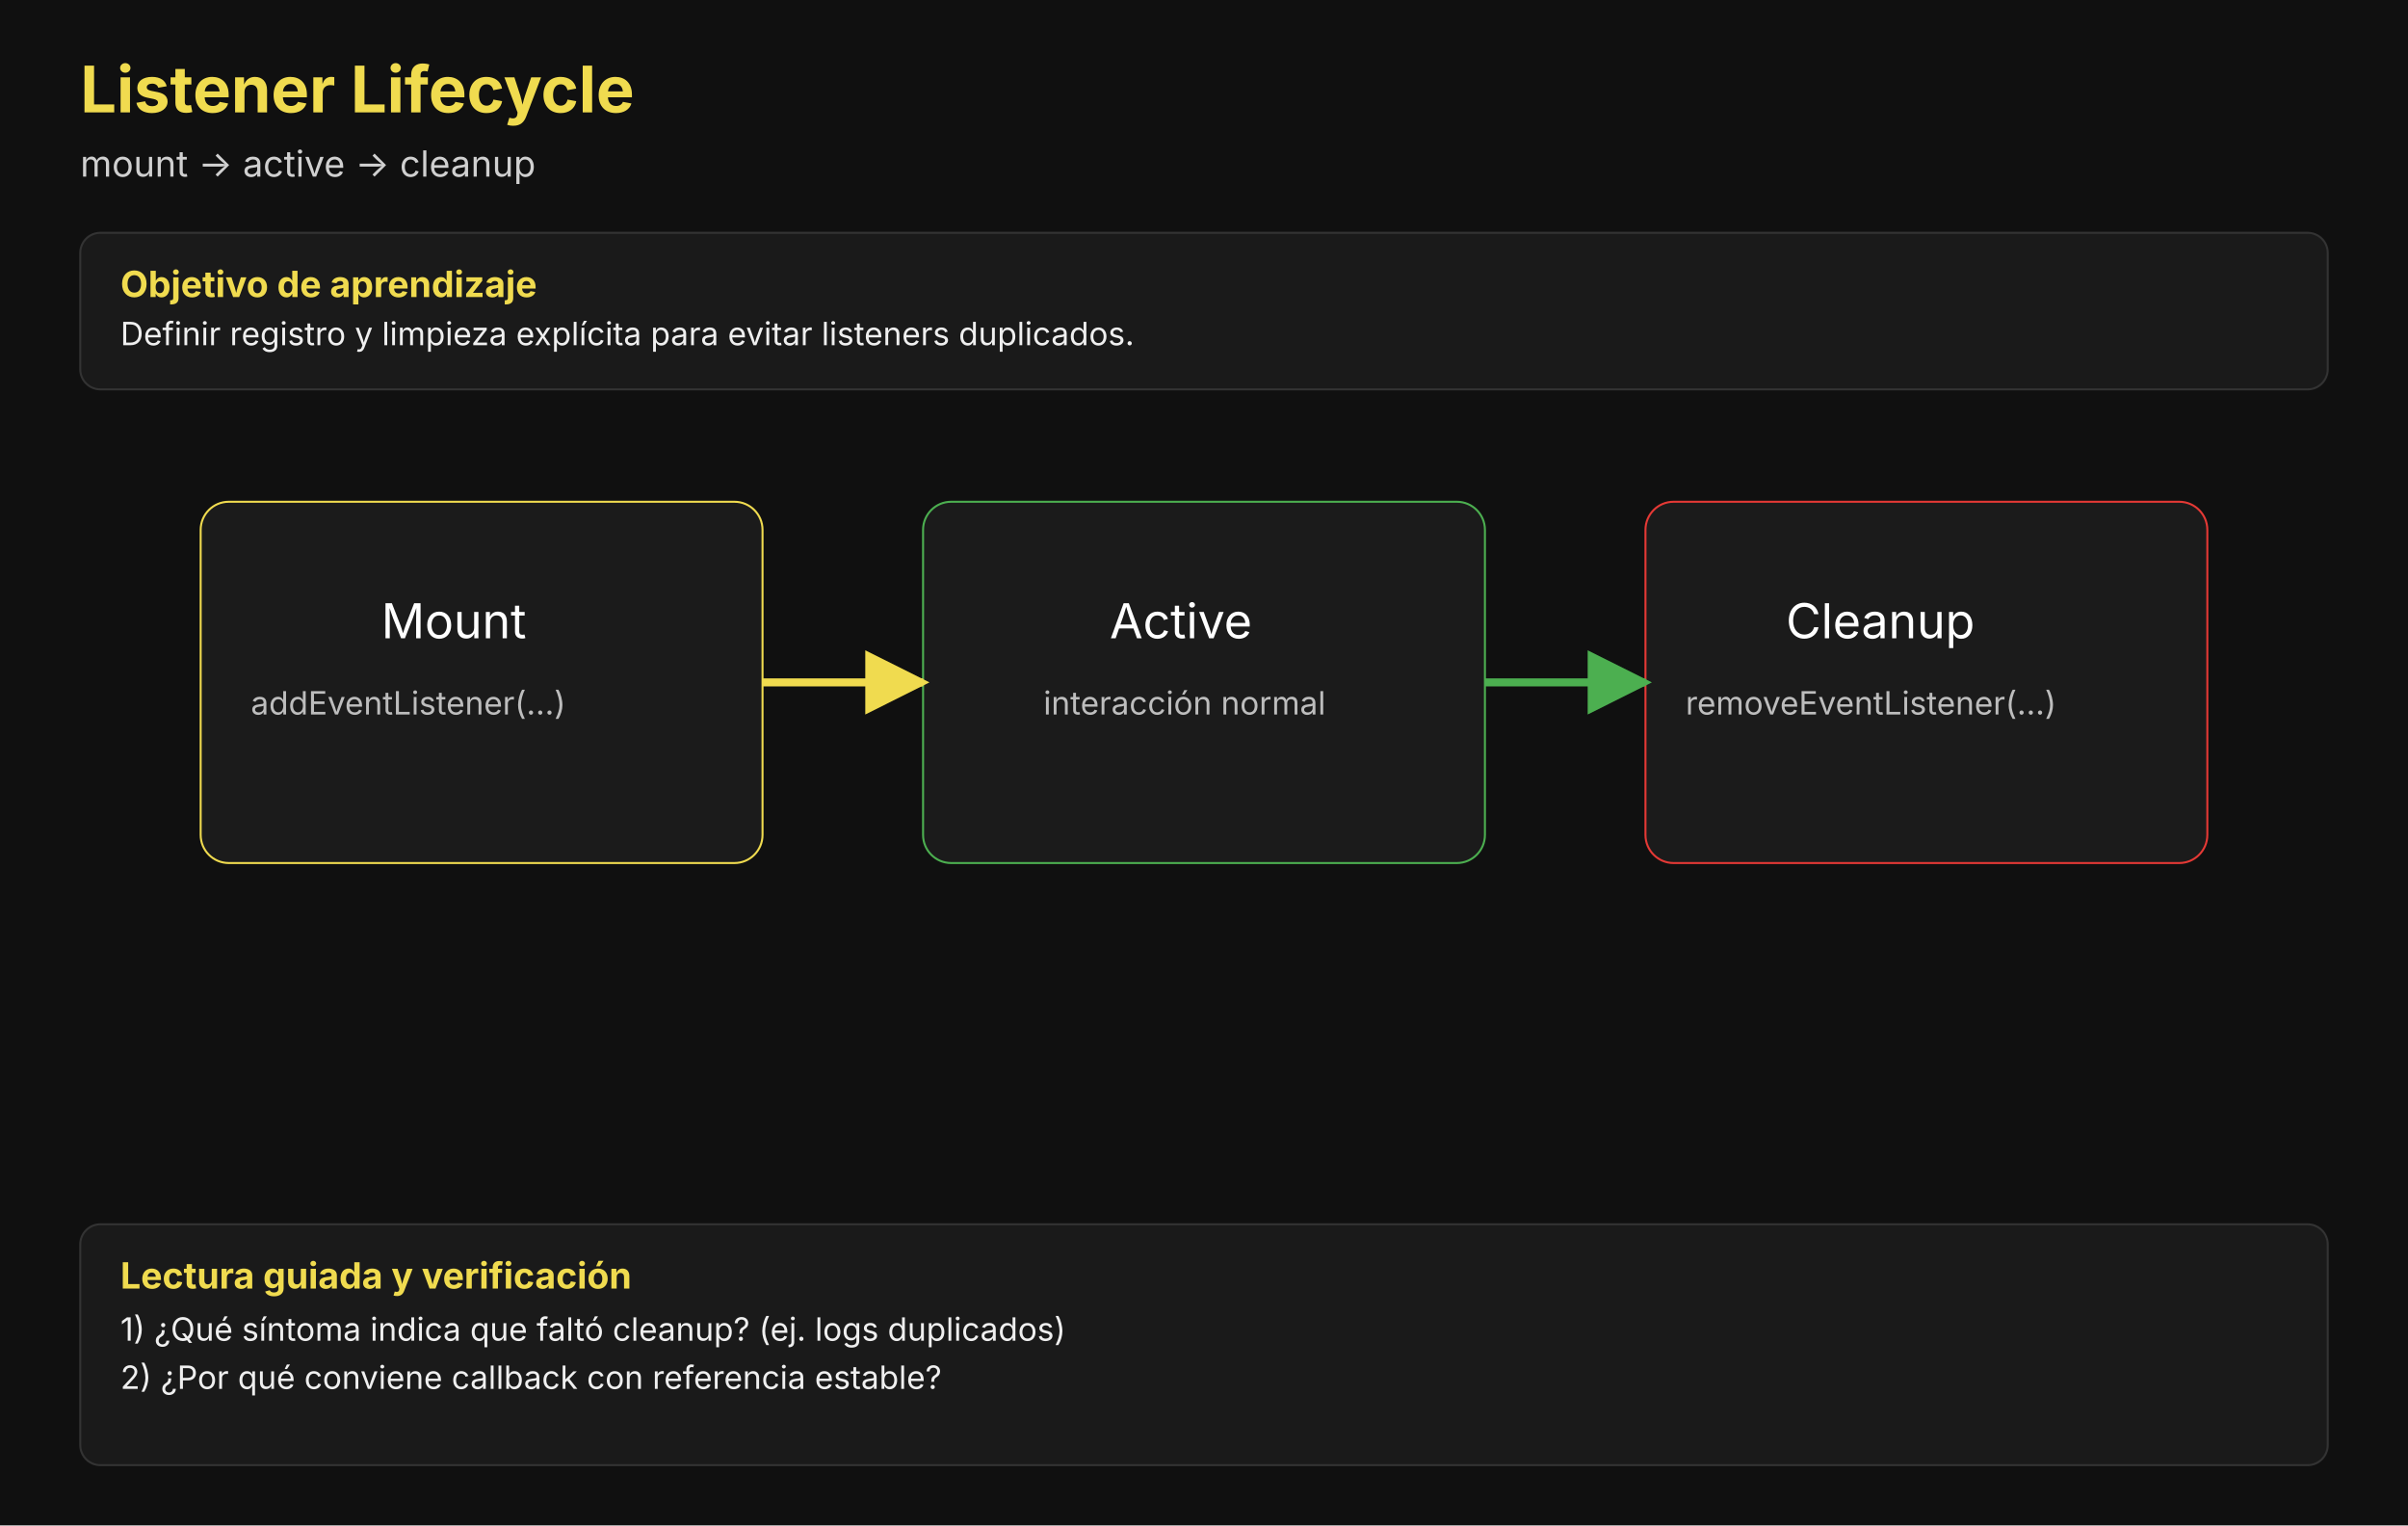
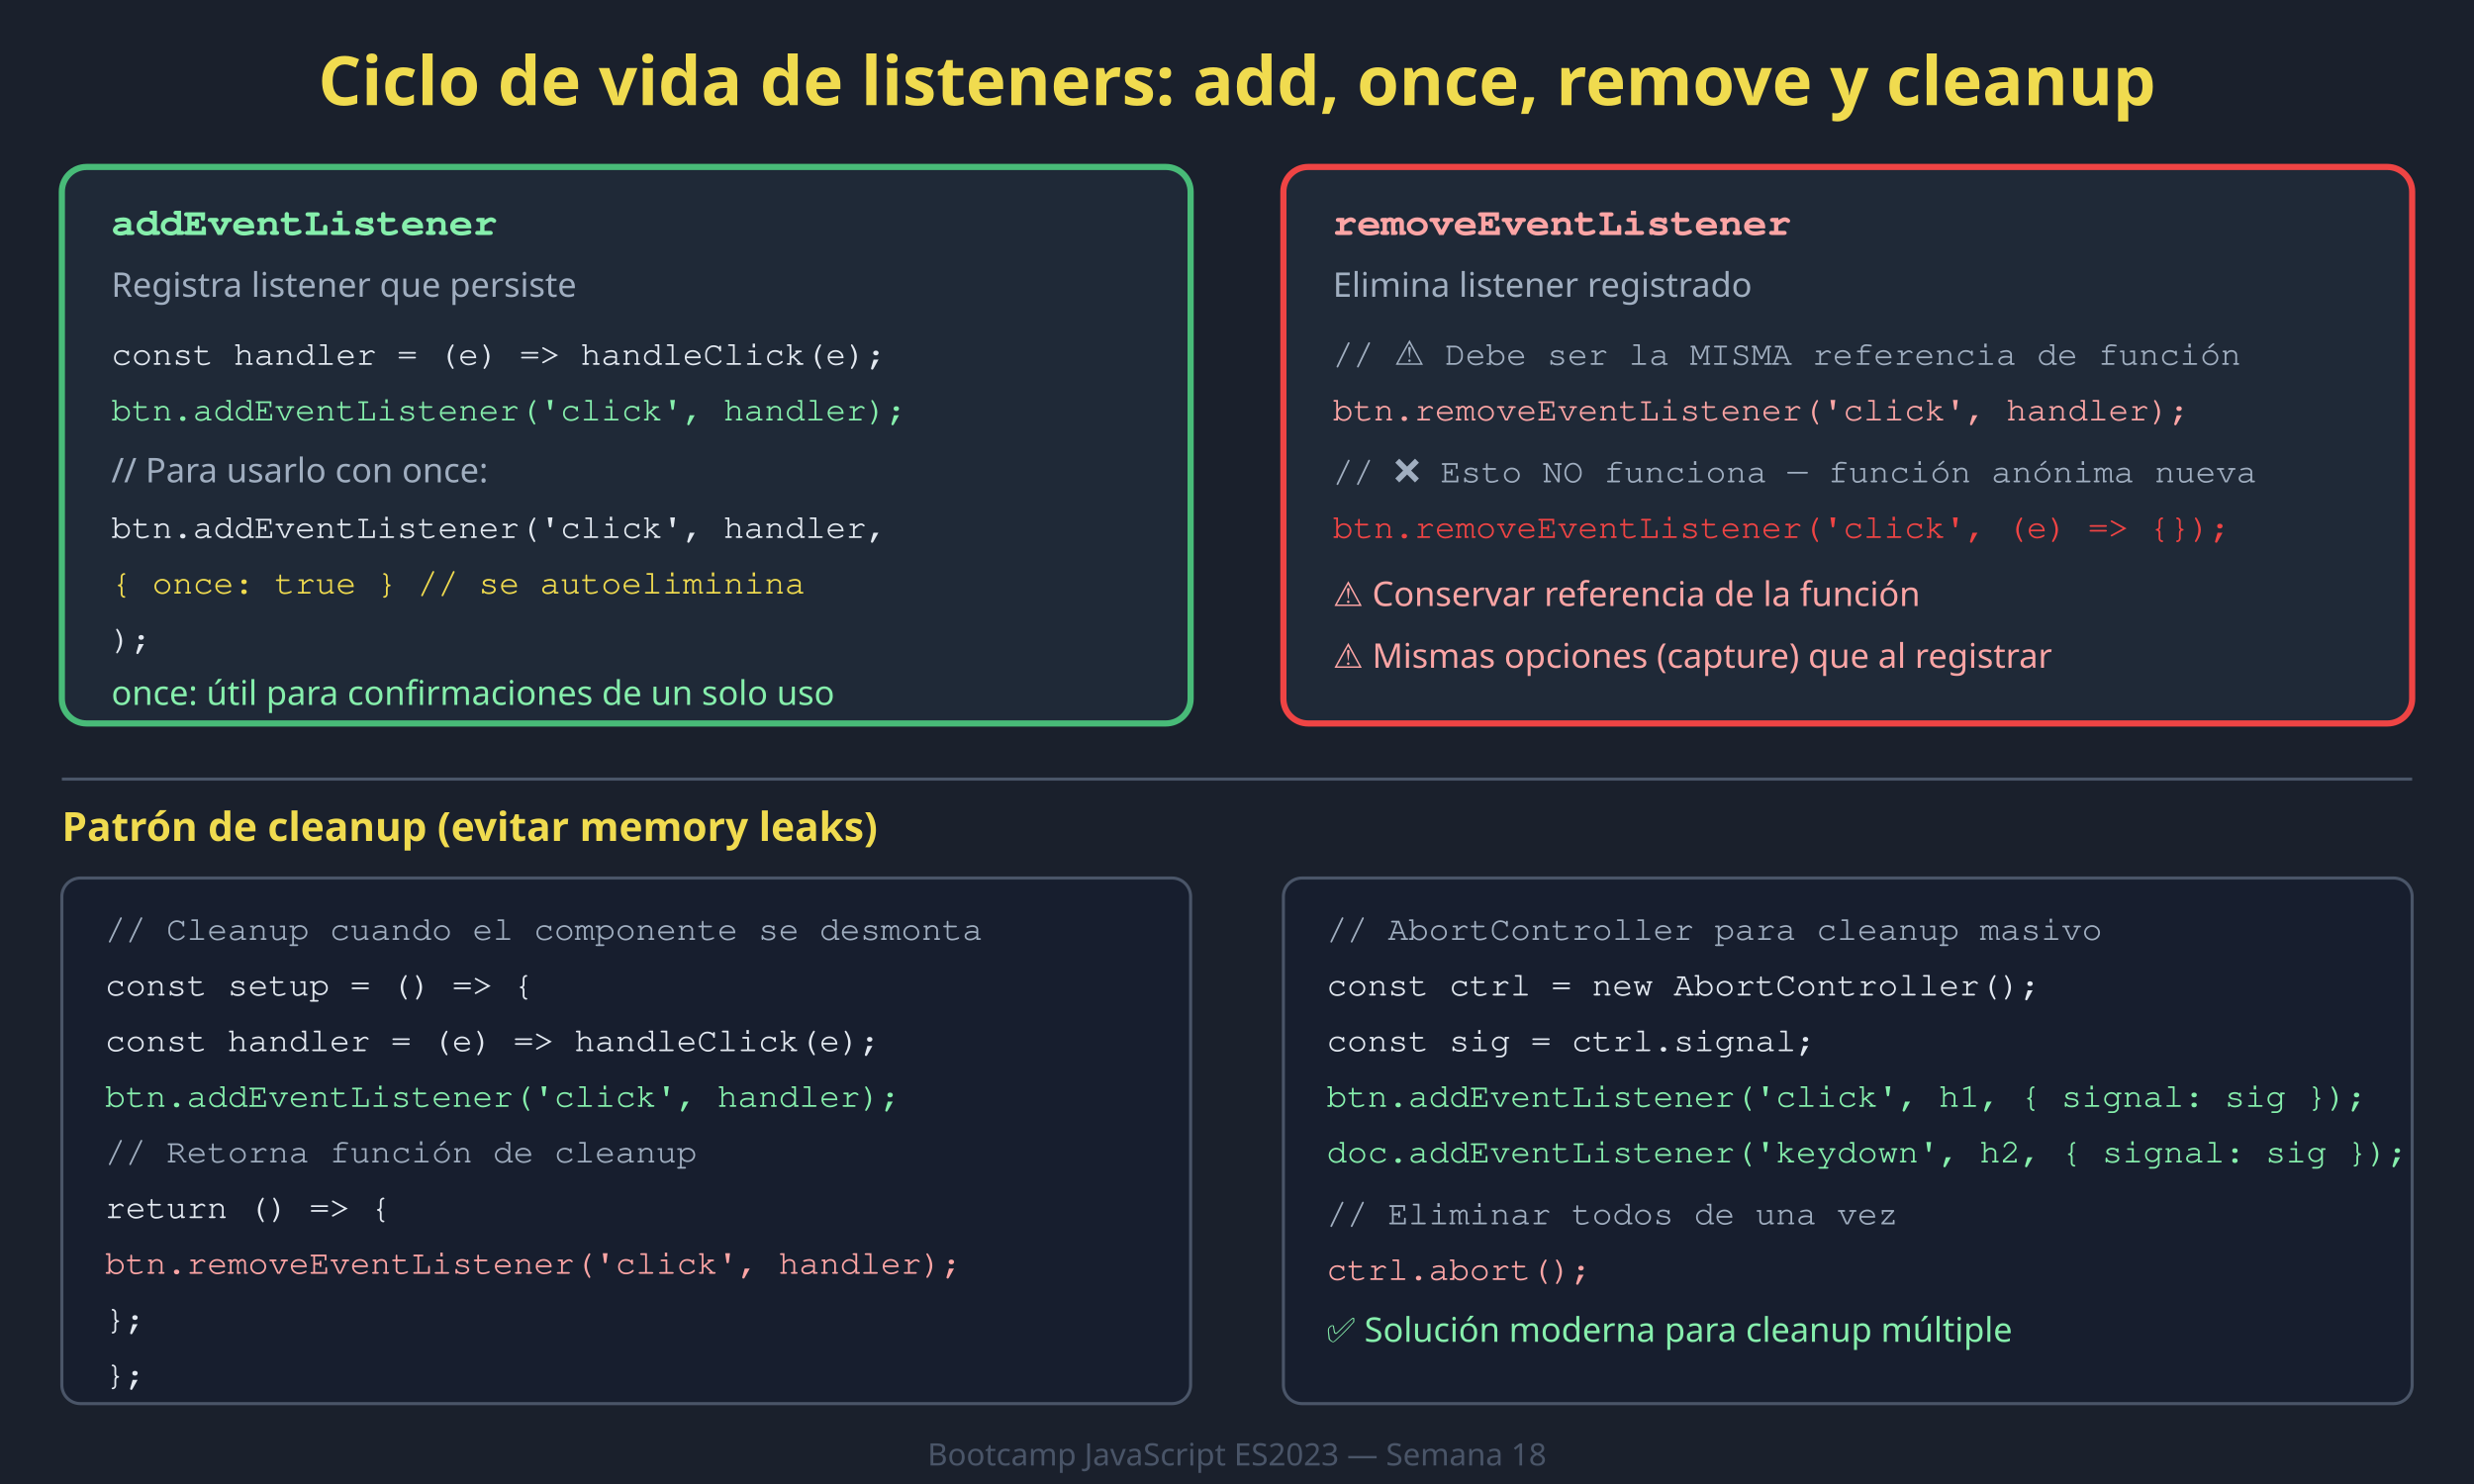
- <svg xmlns="http://www.w3.org/2000/svg" width="1200" height="760" viewBox="0 0 1200 760" role="img" aria-labelledby="title desc">
-   <rect width="1200" height="760" fill="#101010" />
-   <text x="40" y="56" fill="#F0DB4F" font-size="32" font-family="Inter, Roboto, sans-serif" font-weight="700">Listener Lifecycle</text>
-   <text x="40" y="88" fill="#D0D0D0" font-size="18" font-family="Inter, Roboto, sans-serif">mount -&gt; active -&gt; cleanup</text>
-   <rect x="40" y="116" width="1120" height="78" rx="10" fill="#1A1A1A" stroke="#333" />
-   <text x="60" y="148" fill="#F0DB4F" font-size="18" font-family="Inter, Roboto, sans-serif" font-weight="700">Objetivo de aprendizaje</text>
-   <text x="60" y="172" fill="#EFEFEF" font-size="16" font-family="Inter, Roboto, sans-serif">Definir registro y limpieza explícita para evitar listeners duplicados.</text>
-   <rect x="100" y="250" width="280" height="180" rx="14" fill="#1B1B1B" stroke="#F0DB4F" />
-   <text x="190" y="318" fill="#FFF" font-size="24" font-family="Inter, Roboto, sans-serif">Mount</text>
-   <text x="125" y="356" fill="#BDBDBD" font-size="16" font-family="Inter, Roboto, sans-serif">addEventListener(...)</text>
-   <rect x="460" y="250" width="280" height="180" rx="14" fill="#1B1B1B" stroke="#4CAF50" />
-   <text x="553" y="318" fill="#FFF" font-size="24" font-family="Inter, Roboto, sans-serif">Active</text>
-   <text x="520" y="356" fill="#BDBDBD" font-size="16" font-family="Inter, Roboto, sans-serif">interacción normal</text>
-   <rect x="820" y="250" width="280" height="180" rx="14" fill="#1B1B1B" stroke="#E53935" />
-   <text x="890" y="318" fill="#FFF" font-size="24" font-family="Inter, Roboto, sans-serif">Cleanup</text>
-   <text x="840" y="356" fill="#BDBDBD" font-size="16" font-family="Inter, Roboto, sans-serif">removeEventListener(...)</text>
-   <path d="M380 340 L460 340" stroke="#F0DB4F" stroke-width="4" marker-end="url(#arrowA)" />
-   <path d="M740 340 L820 340" stroke="#4CAF50" stroke-width="4" marker-end="url(#arrowB)" />
-   <rect x="40" y="610" width="1120" height="120" rx="10" fill="#1A1A1A" stroke="#333" />
-   <text x="60" y="642" fill="#F0DB4F" font-size="18" font-family="Inter, Roboto, sans-serif" font-weight="700">Lectura guiada y verificación</text>
-   <text x="60" y="668" fill="#EFEFEF" font-size="16" font-family="Inter, Roboto, sans-serif">1) ¿Qué síntoma indica que faltó cleanup? (ej. logs duplicados)</text>
-   <text x="60" y="692" fill="#EFEFEF" font-size="16" font-family="Inter, Roboto, sans-serif">2) ¿Por qué conviene callback con referencia estable?</text>
-   <defs>
-     <marker id="arrowA" viewBox="0 0 10 10" refX="9" refY="5" markerWidth="8" markerHeight="8" orient="auto">
-       <path d="M0 0 L10 5 L0 10 z" fill="#F0DB4F" />
-     </marker>
-     <marker id="arrowB" viewBox="0 0 10 10" refX="9" refY="5" markerWidth="8" markerHeight="8" orient="auto">
-       <path d="M0 0 L10 5 L0 10 z" fill="#4CAF50" />
-     </marker>
-   </defs>
+ <svg xmlns="http://www.w3.org/2000/svg" viewBox="0 0 800 480">
+   <rect width="800" height="480" fill="#1a202c" />
+   <text x="400" y="34" font-family="system-ui,sans-serif" font-size="22" font-weight="bold" fill="#f0db4f" text-anchor="middle">Ciclo de vida de listeners: add, once, remove y cleanup</text>
+   <rect x="20" y="54" width="365" height="180" fill="#1f2937" stroke="#48bb78" stroke-width="2" rx="8" />
+   <text x="36" y="76" font-family="Courier,monospace" font-size="13" font-weight="bold" fill="#86efac">addEventListener</text>
+   <text x="36" y="96" font-family="system-ui,sans-serif" font-size="11" fill="#a0aec0">Registra listener que persiste</text>
+   <text x="36" y="118" font-family="Courier,monospace" font-size="11" fill="#e2e8f0">const handler = (e) =&gt; handleClick(e);</text>
+   <text x="36" y="136" font-family="Courier,monospace" font-size="11" fill="#86efac">btn.addEventListener('click', handler);</text>
+   <text x="36" y="156" font-family="system-ui,sans-serif" font-size="11" fill="#a0aec0">// Para usarlo con once:</text>
+   <text x="36" y="174" font-family="Courier,monospace" font-size="11" fill="#e2e8f0">btn.addEventListener('click', handler,</text>
+   <text x="36" y="192" font-family="Courier,monospace" font-size="11" fill="#f0db4f">  { once: true }  // se autoeliminina</text>
+   <text x="36" y="210" font-family="Courier,monospace" font-size="11" fill="#e2e8f0">);</text>
+   <text x="36" y="228" font-family="system-ui,sans-serif" font-size="11" fill="#86efac">once: útil para confirmaciones de un solo uso</text>
+   <rect x="415" y="54" width="365" height="180" fill="#1f2937" stroke="#ef4444" stroke-width="2" rx="8" />
+   <text x="431" y="76" font-family="Courier,monospace" font-size="13" font-weight="bold" fill="#fca5a5">removeEventListener</text>
+   <text x="431" y="96" font-family="system-ui,sans-serif" font-size="11" fill="#a0aec0">Elimina listener registrado</text>
+   <text x="431" y="118" font-family="Courier,monospace" font-size="11" fill="#a0aec0">// ⚠️  Debe ser la MISMA referencia de función</text>
+   <text x="431" y="136" font-family="Courier,monospace" font-size="11" fill="#fca5a5">btn.removeEventListener('click', handler);</text>
+   <text x="431" y="156" font-family="Courier,monospace" font-size="11" fill="#a0aec0">// ❌ Esto NO funciona — función anónima nueva</text>
+   <text x="431" y="174" font-family="Courier,monospace" font-size="11" fill="#ef4444">btn.removeEventListener('click', (e) =&gt; {});</text>
+   <text x="431" y="196" font-family="system-ui,sans-serif" font-size="11" fill="#fca5a5">⚠️  Conservar referencia de la función</text>
+   <text x="431" y="216" font-family="system-ui,sans-serif" font-size="11" fill="#fca5a5">⚠️  Mismas opciones (capture) que al registrar</text>
+   <line x1="20" y1="252" x2="780" y2="252" stroke="#4a5568" stroke-width="1" />
+   <text x="20" y="272" font-family="system-ui,sans-serif" font-size="13" font-weight="bold" fill="#f0db4f">Patrón de cleanup (evitar memory leaks)</text>
+   <rect x="20" y="284" width="365" height="170" fill="#171e2e" rx="6" stroke="#4a5568" stroke-width="1" />
+   <text x="34" y="304" font-family="Courier,monospace" font-size="11" fill="#a0aec0">// Cleanup cuando el componente se desmonta</text>
+   <text x="34" y="322" font-family="Courier,monospace" font-size="11" fill="#e2e8f0">const setup = () =&gt; {</text>
+   <text x="34" y="340" font-family="Courier,monospace" font-size="11" fill="#e2e8f0">  const handler = (e) =&gt; handleClick(e);</text>
+   <text x="34" y="358" font-family="Courier,monospace" font-size="11" fill="#86efac">  btn.addEventListener('click', handler);</text>
+   <text x="34" y="376" font-family="Courier,monospace" font-size="11" fill="#a0aec0">  // Retorna función de cleanup</text>
+   <text x="34" y="394" font-family="Courier,monospace" font-size="11" fill="#e2e8f0">  return () =&gt; {</text>
+   <text x="34" y="412" font-family="Courier,monospace" font-size="11" fill="#fca5a5">    btn.removeEventListener('click', handler);</text>
+   <text x="34" y="430" font-family="Courier,monospace" font-size="11" fill="#e2e8f0">  };</text>
+   <text x="34" y="448" font-family="Courier,monospace" font-size="11" fill="#e2e8f0">};</text>
+   <rect x="415" y="284" width="365" height="170" fill="#171e2e" rx="6" stroke="#4a5568" stroke-width="1" />
+   <text x="429" y="304" font-family="Courier,monospace" font-size="11" fill="#a0aec0">// AbortController para cleanup masivo</text>
+   <text x="429" y="322" font-family="Courier,monospace" font-size="11" fill="#e2e8f0">const ctrl = new AbortController();</text>
+   <text x="429" y="340" font-family="Courier,monospace" font-size="11" fill="#e2e8f0">const sig = ctrl.signal;</text>
+   <text x="429" y="358" font-family="Courier,monospace" font-size="11" fill="#86efac">btn.addEventListener('click', h1, { signal: sig });</text>
+   <text x="429" y="376" font-family="Courier,monospace" font-size="11" fill="#86efac">doc.addEventListener('keydown', h2, { signal: sig });</text>
+   <text x="429" y="396" font-family="Courier,monospace" font-size="11" fill="#a0aec0">// Eliminar todos de una vez</text>
+   <text x="429" y="414" font-family="Courier,monospace" font-size="11" fill="#fca5a5">ctrl.abort();</text>
+   <text x="429" y="434" font-family="system-ui,sans-serif" font-size="11" fill="#86efac">✅ Solución moderna para cleanup múltiple</text>
+   <text x="400" y="474" font-family="system-ui,sans-serif" font-size="10" fill="#4a5568" text-anchor="middle">Bootcamp JavaScript ES2023 — Semana 18</text>
</svg>
